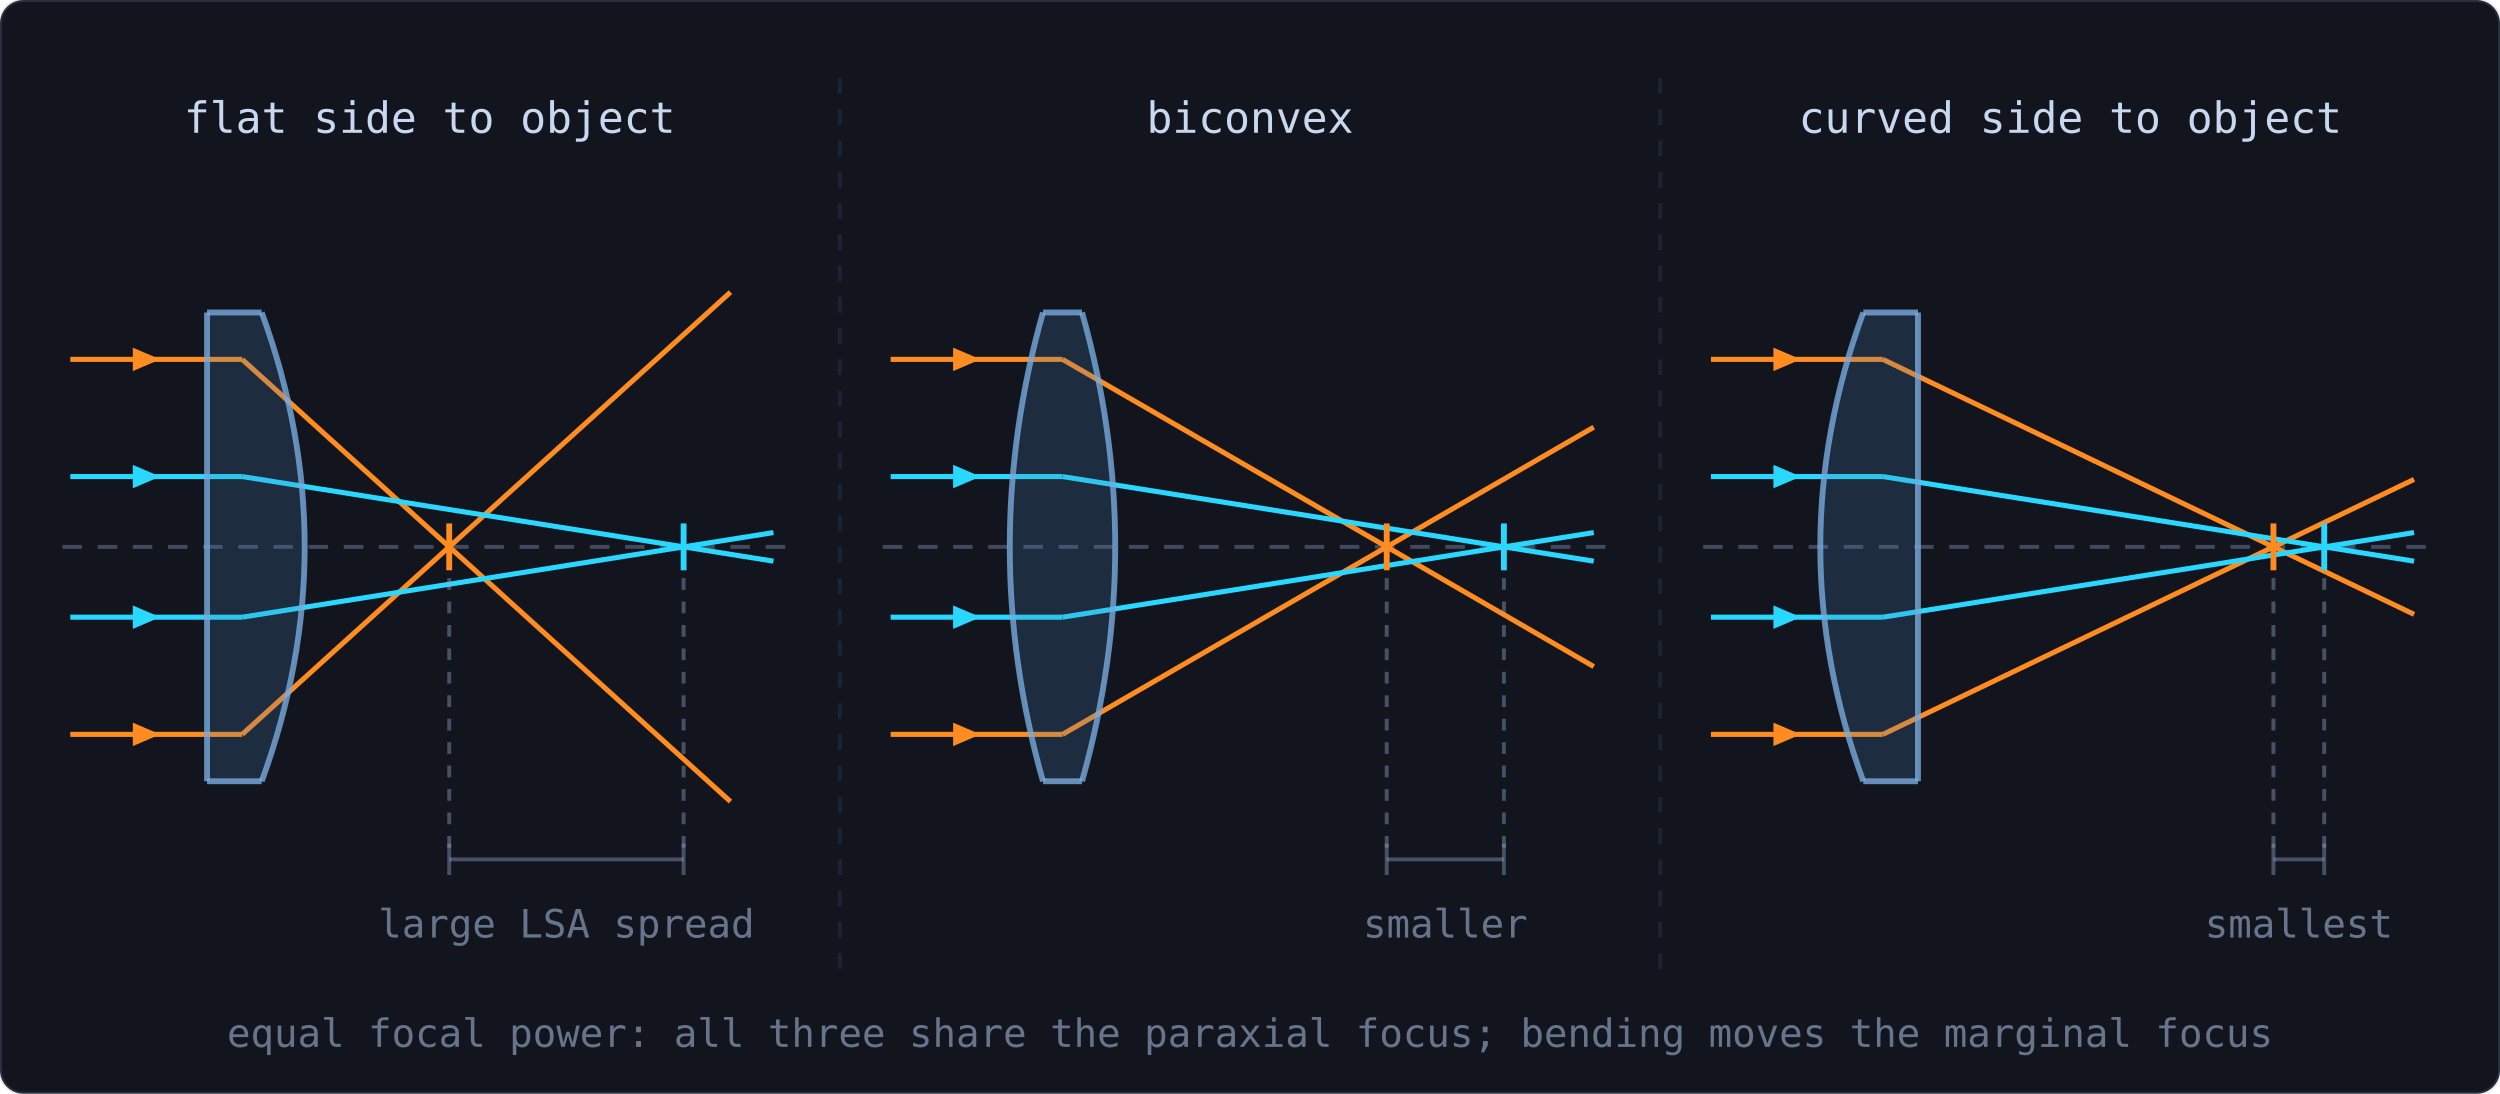
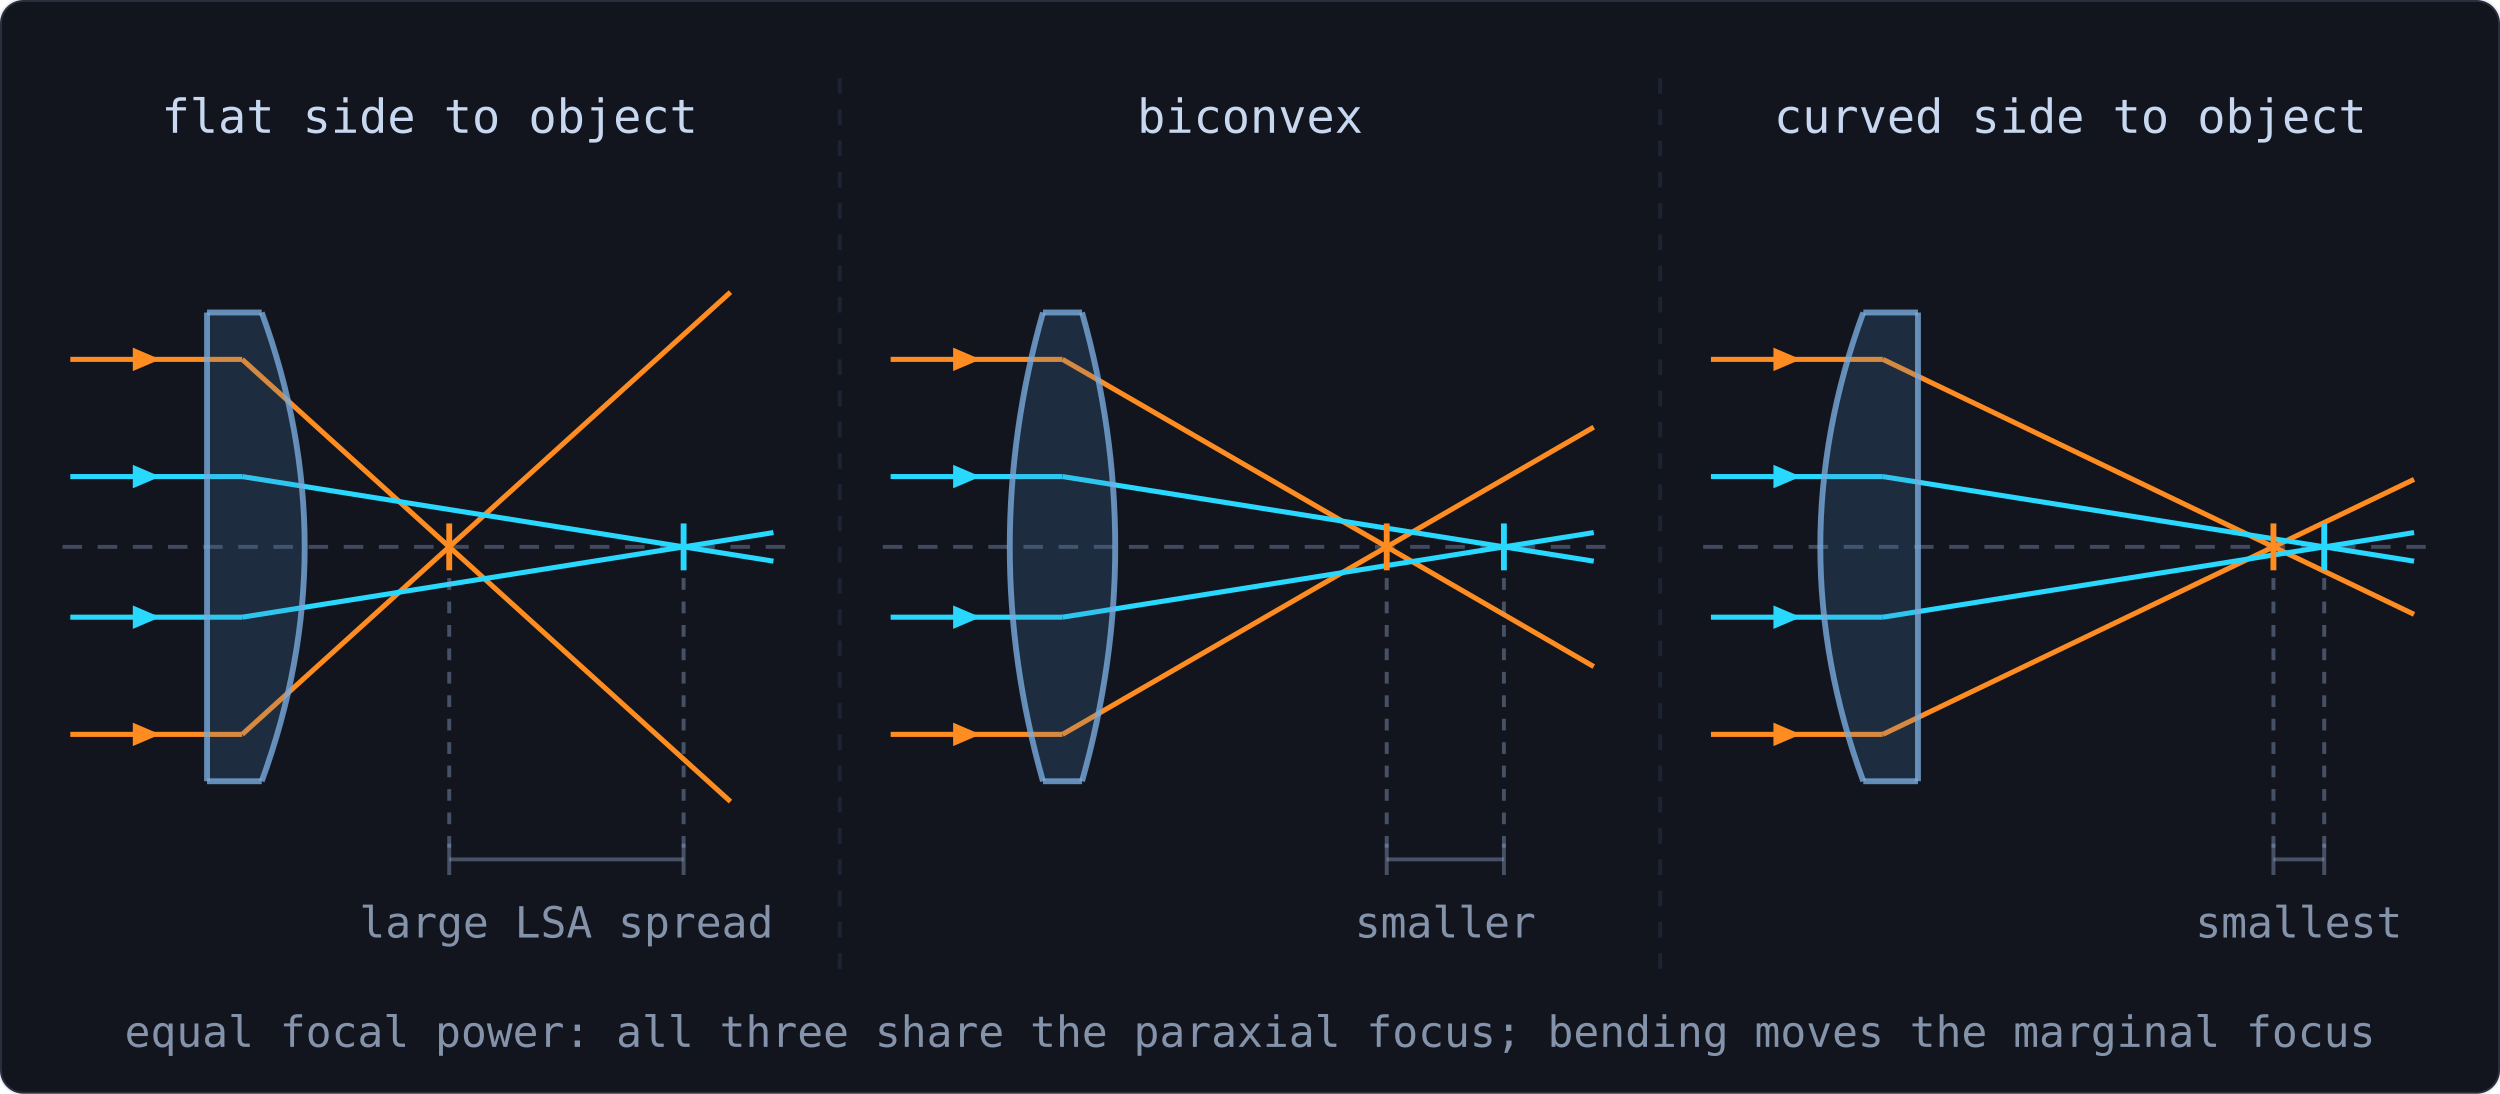
<svg xmlns="http://www.w3.org/2000/svg" viewBox="0 0 640 280" width="100%" height="auto" role="img" aria-label="Lens bending: equal power and shared paraxial focus, different marginal focus">
  <style>
    .sa-light { display: none; }
    @media (prefers-color-scheme: light) {
      .sa-dark { display: none; }
      .sa-light { display: inline; }
    }
  </style>
  <g class="sa-dark">
    <rect width="640" height="280" rx="6" fill="#12151e" />
    <rect width="640" height="280" rx="6" fill="none" stroke="rgba(150,170,210,0.18)" stroke-width="1" />
    <line x1="215" y1="20" x2="215" y2="252" stroke="rgba(80,100,140,0.18)" stroke-width="1" stroke-dasharray="4,4" />
    <line x1="425" y1="20" x2="425" y2="252" stroke="rgba(80,100,140,0.18)" stroke-width="1" stroke-dasharray="4,4" />
    <g>
-       <text x="110" y="34" text-anchor="middle" fill="#c8d8f0" font-family="'JetBrains Mono','SF Mono',monospace" font-size="11">flat side to object</text>
+       <text x="110" y="34" text-anchor="middle" fill="#c8d8f0" font-family="'JetBrains Mono','SF Mono',monospace" font-size="12">flat side to object</text>
      <line x1="16" y1="140" x2="202" y2="140" stroke="rgba(150,170,210,0.35)" stroke-width="1" stroke-dasharray="5,4" />
      <g stroke="#ff8c20" stroke-width="1.3">
        <line x1="18" y1="92" x2="62" y2="92" />
        <line x1="62" y1="92" x2="187" y2="205.208" />
      </g>
      <g stroke="#ff8c20" stroke-width="1.3">
        <line x1="18" y1="188" x2="62" y2="188" />
        <line x1="62" y1="188" x2="187" y2="74.792" />
      </g>
      <polygon points="34,89 41,92 34,95" fill="#ff8c20" />
      <polygon points="34,185 41,188 34,191" fill="#ff8c20" />
      <g stroke="#28d8ff" stroke-width="1.3">
        <line x1="18" y1="122" x2="62" y2="122" />
        <line x1="62" y1="122" x2="198" y2="143.664" />
      </g>
      <g stroke="#28d8ff" stroke-width="1.3">
        <line x1="18" y1="158" x2="62" y2="158" />
        <line x1="62" y1="158" x2="198" y2="136.336" />
      </g>
      <polygon points="34,119 41,122 34,125" fill="#28d8ff" />
      <polygon points="34,155 41,158 34,161" fill="#28d8ff" />
      <path d="M 53,80 L 53,200 L 67,200 Q 89,140 67,80 Z" fill="rgba(70,130,180,0.22)" />
      <path d="M 53,80 L 53,200" fill="none" stroke="rgba(120,170,220,0.80)" stroke-width="1.5" />
      <path d="M 67,80 Q 89,140 67,200" fill="none" stroke="rgba(120,170,220,0.80)" stroke-width="1.5" />
      <path d="M 53,80 L 67,80" fill="none" stroke="rgba(120,170,220,0.80)" stroke-width="1.5" />
      <path d="M 53,200 L 67,200" fill="none" stroke="rgba(120,170,220,0.80)" stroke-width="1.5" />
      <line x1="115" y1="134" x2="115" y2="146" stroke="#ff8c20" stroke-width="1.5" />
      <line x1="175" y1="134" x2="175" y2="146" stroke="#28d8ff" stroke-width="1.5" />
      <line x1="115" y1="148" x2="115" y2="220" stroke="rgba(150,170,210,0.4)" stroke-width="1" stroke-dasharray="3,3" />
      <line x1="175" y1="148" x2="175" y2="220" stroke="rgba(150,170,210,0.4)" stroke-width="1" stroke-dasharray="3,3" />
      <line x1="115" y1="220" x2="175" y2="220" stroke="rgba(150,170,210,0.4)" stroke-width="1" />
      <line x1="115" y1="216" x2="115" y2="224" stroke="rgba(150,170,210,0.4)" stroke-width="1" />
      <line x1="175" y1="216" x2="175" y2="224" stroke="rgba(150,170,210,0.4)" stroke-width="1" />
-       <text x="145" y="240" text-anchor="middle" fill="rgba(150,170,200,0.65)" font-family="'JetBrains Mono','SF Mono',monospace" font-size="10">large LSA spread</text>
-     </g>
-     <g>
-       <text x="320" y="34" text-anchor="middle" fill="#c8d8f0" font-family="'JetBrains Mono','SF Mono',monospace" font-size="11">biconvex</text>
+       <text x="145" y="240" text-anchor="middle" fill="rgba(160,178,205,0.8)" font-family="'JetBrains Mono','SF Mono',monospace" font-size="11">large LSA spread</text>
+     </g>
+     <g>
+       <text x="320" y="34" text-anchor="middle" fill="#c8d8f0" font-family="'JetBrains Mono','SF Mono',monospace" font-size="12">biconvex</text>
      <line x1="226" y1="140" x2="412" y2="140" stroke="rgba(150,170,210,0.35)" stroke-width="1" stroke-dasharray="5,4" />
      <g stroke="#ff8c20" stroke-width="1.3">
        <line x1="228" y1="92" x2="272" y2="92" />
        <line x1="272" y1="92" x2="408" y2="170.651" />
      </g>
      <g stroke="#ff8c20" stroke-width="1.3">
        <line x1="228" y1="188" x2="272" y2="188" />
        <line x1="272" y1="188" x2="408" y2="109.349" />
      </g>
      <polygon points="244,89 251,92 244,95" fill="#ff8c20" />
      <polygon points="244,185 251,188 244,191" fill="#ff8c20" />
      <g stroke="#28d8ff" stroke-width="1.3">
        <line x1="228" y1="122" x2="272" y2="122" />
        <line x1="272" y1="122" x2="408" y2="143.664" />
      </g>
      <g stroke="#28d8ff" stroke-width="1.3">
        <line x1="228" y1="158" x2="272" y2="158" />
        <line x1="272" y1="158" x2="408" y2="136.336" />
      </g>
      <polygon points="244,119 251,122 244,125" fill="#28d8ff" />
      <polygon points="244,155 251,158 244,161" fill="#28d8ff" />
      <path d="M 267,80 Q 250,140 267,200 L 277,200 Q 294,140 277,80 Z" fill="rgba(70,130,180,0.22)" />
      <path d="M 267,80 Q 250,140 267,200" fill="none" stroke="rgba(120,170,220,0.80)" stroke-width="1.5" />
      <path d="M 277,80 Q 294,140 277,200" fill="none" stroke="rgba(120,170,220,0.80)" stroke-width="1.5" />
      <path d="M 267,80 L 277,80" fill="none" stroke="rgba(120,170,220,0.80)" stroke-width="1.5" />
      <path d="M 267,200 L 277,200" fill="none" stroke="rgba(120,170,220,0.80)" stroke-width="1.5" />
      <line x1="355" y1="134" x2="355" y2="146" stroke="#ff8c20" stroke-width="1.5" />
      <line x1="385" y1="134" x2="385" y2="146" stroke="#28d8ff" stroke-width="1.5" />
      <line x1="355" y1="148" x2="355" y2="220" stroke="rgba(150,170,210,0.4)" stroke-width="1" stroke-dasharray="3,3" />
      <line x1="385" y1="148" x2="385" y2="220" stroke="rgba(150,170,210,0.4)" stroke-width="1" stroke-dasharray="3,3" />
      <line x1="355" y1="220" x2="385" y2="220" stroke="rgba(150,170,210,0.4)" stroke-width="1" />
      <line x1="355" y1="216" x2="355" y2="224" stroke="rgba(150,170,210,0.4)" stroke-width="1" />
      <line x1="385" y1="216" x2="385" y2="224" stroke="rgba(150,170,210,0.4)" stroke-width="1" />
-       <text x="370" y="240" text-anchor="middle" fill="rgba(150,170,200,0.65)" font-family="'JetBrains Mono','SF Mono',monospace" font-size="10">smaller</text>
-     </g>
-     <g>
-       <text x="530" y="34" text-anchor="middle" fill="#c8d8f0" font-family="'JetBrains Mono','SF Mono',monospace" font-size="11">curved side to object</text>
+       <text x="370" y="240" text-anchor="middle" fill="rgba(160,178,205,0.8)" font-family="'JetBrains Mono','SF Mono',monospace" font-size="11">smaller</text>
+     </g>
+     <g>
+       <text x="530" y="34" text-anchor="middle" fill="#c8d8f0" font-family="'JetBrains Mono','SF Mono',monospace" font-size="12">curved side to object</text>
      <line x1="436" y1="140" x2="622" y2="140" stroke="rgba(150,170,210,0.35)" stroke-width="1" stroke-dasharray="5,4" />
      <g stroke="#ff8c20" stroke-width="1.3">
        <line x1="438" y1="92" x2="482" y2="92" />
        <line x1="482" y1="92" x2="618" y2="157.28" />
      </g>
      <g stroke="#ff8c20" stroke-width="1.3">
        <line x1="438" y1="188" x2="482" y2="188" />
        <line x1="482" y1="188" x2="618" y2="122.72" />
      </g>
      <polygon points="454,89 461,92 454,95" fill="#ff8c20" />
      <polygon points="454,185 461,188 454,191" fill="#ff8c20" />
      <g stroke="#28d8ff" stroke-width="1.3">
        <line x1="438" y1="122" x2="482" y2="122" />
        <line x1="482" y1="122" x2="618" y2="143.664" />
      </g>
      <g stroke="#28d8ff" stroke-width="1.3">
        <line x1="438" y1="158" x2="482" y2="158" />
        <line x1="482" y1="158" x2="618" y2="136.336" />
      </g>
      <polygon points="454,119 461,122 454,125" fill="#28d8ff" />
      <polygon points="454,155 461,158 454,161" fill="#28d8ff" />
      <path d="M 477,80 Q 455,140 477,200 L 491,200 L 491,80 Z" fill="rgba(70,130,180,0.22)" />
      <path d="M 477,80 Q 455,140 477,200" fill="none" stroke="rgba(120,170,220,0.80)" stroke-width="1.5" />
      <path d="M 491,80 L 491,200" fill="none" stroke="rgba(120,170,220,0.80)" stroke-width="1.5" />
      <path d="M 477,80 L 491,80" fill="none" stroke="rgba(120,170,220,0.80)" stroke-width="1.5" />
      <path d="M 477,200 L 491,200" fill="none" stroke="rgba(120,170,220,0.80)" stroke-width="1.5" />
      <line x1="582" y1="134" x2="582" y2="146" stroke="#ff8c20" stroke-width="1.5" />
      <line x1="595" y1="134" x2="595" y2="146" stroke="#28d8ff" stroke-width="1.5" />
      <line x1="582" y1="148" x2="582" y2="220" stroke="rgba(150,170,210,0.4)" stroke-width="1" stroke-dasharray="3,3" />
      <line x1="595" y1="148" x2="595" y2="220" stroke="rgba(150,170,210,0.4)" stroke-width="1" stroke-dasharray="3,3" />
      <line x1="582" y1="220" x2="595" y2="220" stroke="rgba(150,170,210,0.4)" stroke-width="1" />
      <line x1="582" y1="216" x2="582" y2="224" stroke="rgba(150,170,210,0.4)" stroke-width="1" />
      <line x1="595" y1="216" x2="595" y2="224" stroke="rgba(150,170,210,0.4)" stroke-width="1" />
-       <text x="588.5" y="240" text-anchor="middle" fill="rgba(150,170,200,0.65)" font-family="'JetBrains Mono','SF Mono',monospace" font-size="10">smallest</text>
-     </g>
-     <text x="320" y="268" text-anchor="middle" fill="rgba(150,170,200,0.65)" font-family="'JetBrains Mono','SF Mono',monospace" font-size="10">equal focal power: all three share the paraxial focus; bending moves the marginal focus</text>
+       <text x="588.5" y="240" text-anchor="middle" fill="rgba(160,178,205,0.8)" font-family="'JetBrains Mono','SF Mono',monospace" font-size="11">smallest</text>
+     </g>
+     <text x="320" y="268" text-anchor="middle" fill="rgba(160,178,205,0.8)" font-family="'JetBrains Mono','SF Mono',monospace" font-size="11">equal focal power: all three share the paraxial focus; bending moves the marginal focus</text>
  </g>
  <g class="sa-light">
    <rect width="640" height="280" rx="6" fill="#eff2f8" />
    <rect width="640" height="280" rx="6" fill="none" stroke="rgba(60,80,120,0.18)" stroke-width="1" />
    <line x1="215" y1="20" x2="215" y2="252" stroke="rgba(120,140,180,0.18)" stroke-width="1" stroke-dasharray="4,4" />
    <line x1="425" y1="20" x2="425" y2="252" stroke="rgba(120,140,180,0.18)" stroke-width="1" stroke-dasharray="4,4" />
    <g>
-       <text x="110" y="34" text-anchor="middle" fill="#1a2540" font-family="'JetBrains Mono','SF Mono',monospace" font-size="11">flat side to object</text>
+       <text x="110" y="34" text-anchor="middle" fill="#1a2540" font-family="'JetBrains Mono','SF Mono',monospace" font-size="12">flat side to object</text>
      <line x1="16" y1="140" x2="202" y2="140" stroke="rgba(60,80,120,0.32)" stroke-width="1" stroke-dasharray="5,4" />
      <g stroke="#c05000" stroke-width="1.3">
        <line x1="18" y1="92" x2="62" y2="92" />
        <line x1="62" y1="92" x2="187" y2="205.208" />
      </g>
      <g stroke="#c05000" stroke-width="1.3">
        <line x1="18" y1="188" x2="62" y2="188" />
        <line x1="62" y1="188" x2="187" y2="74.792" />
      </g>
      <polygon points="34,89 41,92 34,95" fill="#c05000" />
      <polygon points="34,185 41,188 34,191" fill="#c05000" />
      <g stroke="#006878" stroke-width="1.3">
        <line x1="18" y1="122" x2="62" y2="122" />
        <line x1="62" y1="122" x2="198" y2="143.664" />
      </g>
      <g stroke="#006878" stroke-width="1.3">
        <line x1="18" y1="158" x2="62" y2="158" />
        <line x1="62" y1="158" x2="198" y2="136.336" />
      </g>
      <polygon points="34,119 41,122 34,125" fill="#006878" />
      <polygon points="34,155 41,158 34,161" fill="#006878" />
      <path d="M 53,80 L 53,200 L 67,200 Q 89,140 67,80 Z" fill="rgba(30,80,160,0.10)" />
      <path d="M 53,80 L 53,200" fill="none" stroke="rgba(30,80,160,0.65)" stroke-width="1.5" />
      <path d="M 67,80 Q 89,140 67,200" fill="none" stroke="rgba(30,80,160,0.65)" stroke-width="1.5" />
      <path d="M 53,80 L 67,80" fill="none" stroke="rgba(30,80,160,0.65)" stroke-width="1.5" />
      <path d="M 53,200 L 67,200" fill="none" stroke="rgba(30,80,160,0.65)" stroke-width="1.5" />
      <line x1="115" y1="134" x2="115" y2="146" stroke="#c05000" stroke-width="1.5" />
      <line x1="175" y1="134" x2="175" y2="146" stroke="#006878" stroke-width="1.5" />
      <line x1="115" y1="148" x2="115" y2="220" stroke="rgba(60,80,120,0.35)" stroke-width="1" stroke-dasharray="3,3" />
      <line x1="175" y1="148" x2="175" y2="220" stroke="rgba(60,80,120,0.35)" stroke-width="1" stroke-dasharray="3,3" />
      <line x1="115" y1="220" x2="175" y2="220" stroke="rgba(60,80,120,0.35)" stroke-width="1" />
      <line x1="115" y1="216" x2="115" y2="224" stroke="rgba(60,80,120,0.35)" stroke-width="1" />
      <line x1="175" y1="216" x2="175" y2="224" stroke="rgba(60,80,120,0.35)" stroke-width="1" />
-       <text x="145" y="240" text-anchor="middle" fill="rgba(60,80,120,0.60)" font-family="'JetBrains Mono','SF Mono',monospace" font-size="10">large LSA spread</text>
-     </g>
-     <g>
-       <text x="320" y="34" text-anchor="middle" fill="#1a2540" font-family="'JetBrains Mono','SF Mono',monospace" font-size="11">biconvex</text>
+       <text x="145" y="240" text-anchor="middle" fill="rgba(55,72,105,0.85)" font-family="'JetBrains Mono','SF Mono',monospace" font-size="11">large LSA spread</text>
+     </g>
+     <g>
+       <text x="320" y="34" text-anchor="middle" fill="#1a2540" font-family="'JetBrains Mono','SF Mono',monospace" font-size="12">biconvex</text>
      <line x1="226" y1="140" x2="412" y2="140" stroke="rgba(60,80,120,0.32)" stroke-width="1" stroke-dasharray="5,4" />
      <g stroke="#c05000" stroke-width="1.3">
        <line x1="228" y1="92" x2="272" y2="92" />
        <line x1="272" y1="92" x2="408" y2="170.651" />
      </g>
      <g stroke="#c05000" stroke-width="1.3">
        <line x1="228" y1="188" x2="272" y2="188" />
        <line x1="272" y1="188" x2="408" y2="109.349" />
      </g>
      <polygon points="244,89 251,92 244,95" fill="#c05000" />
      <polygon points="244,185 251,188 244,191" fill="#c05000" />
      <g stroke="#006878" stroke-width="1.3">
        <line x1="228" y1="122" x2="272" y2="122" />
        <line x1="272" y1="122" x2="408" y2="143.664" />
      </g>
      <g stroke="#006878" stroke-width="1.3">
        <line x1="228" y1="158" x2="272" y2="158" />
        <line x1="272" y1="158" x2="408" y2="136.336" />
      </g>
      <polygon points="244,119 251,122 244,125" fill="#006878" />
      <polygon points="244,155 251,158 244,161" fill="#006878" />
      <path d="M 267,80 Q 250,140 267,200 L 277,200 Q 294,140 277,80 Z" fill="rgba(30,80,160,0.10)" />
      <path d="M 267,80 Q 250,140 267,200" fill="none" stroke="rgba(30,80,160,0.65)" stroke-width="1.5" />
      <path d="M 277,80 Q 294,140 277,200" fill="none" stroke="rgba(30,80,160,0.65)" stroke-width="1.5" />
      <path d="M 267,80 L 277,80" fill="none" stroke="rgba(30,80,160,0.65)" stroke-width="1.5" />
      <path d="M 267,200 L 277,200" fill="none" stroke="rgba(30,80,160,0.65)" stroke-width="1.5" />
      <line x1="355" y1="134" x2="355" y2="146" stroke="#c05000" stroke-width="1.5" />
      <line x1="385" y1="134" x2="385" y2="146" stroke="#006878" stroke-width="1.5" />
      <line x1="355" y1="148" x2="355" y2="220" stroke="rgba(60,80,120,0.35)" stroke-width="1" stroke-dasharray="3,3" />
      <line x1="385" y1="148" x2="385" y2="220" stroke="rgba(60,80,120,0.35)" stroke-width="1" stroke-dasharray="3,3" />
      <line x1="355" y1="220" x2="385" y2="220" stroke="rgba(60,80,120,0.35)" stroke-width="1" />
      <line x1="355" y1="216" x2="355" y2="224" stroke="rgba(60,80,120,0.35)" stroke-width="1" />
      <line x1="385" y1="216" x2="385" y2="224" stroke="rgba(60,80,120,0.35)" stroke-width="1" />
-       <text x="370" y="240" text-anchor="middle" fill="rgba(60,80,120,0.60)" font-family="'JetBrains Mono','SF Mono',monospace" font-size="10">smaller</text>
-     </g>
-     <g>
-       <text x="530" y="34" text-anchor="middle" fill="#1a2540" font-family="'JetBrains Mono','SF Mono',monospace" font-size="11">curved side to object</text>
+       <text x="370" y="240" text-anchor="middle" fill="rgba(55,72,105,0.85)" font-family="'JetBrains Mono','SF Mono',monospace" font-size="11">smaller</text>
+     </g>
+     <g>
+       <text x="530" y="34" text-anchor="middle" fill="#1a2540" font-family="'JetBrains Mono','SF Mono',monospace" font-size="12">curved side to object</text>
      <line x1="436" y1="140" x2="622" y2="140" stroke="rgba(60,80,120,0.32)" stroke-width="1" stroke-dasharray="5,4" />
      <g stroke="#c05000" stroke-width="1.3">
        <line x1="438" y1="92" x2="482" y2="92" />
        <line x1="482" y1="92" x2="618" y2="157.28" />
      </g>
      <g stroke="#c05000" stroke-width="1.3">
        <line x1="438" y1="188" x2="482" y2="188" />
        <line x1="482" y1="188" x2="618" y2="122.72" />
      </g>
      <polygon points="454,89 461,92 454,95" fill="#c05000" />
      <polygon points="454,185 461,188 454,191" fill="#c05000" />
      <g stroke="#006878" stroke-width="1.3">
        <line x1="438" y1="122" x2="482" y2="122" />
        <line x1="482" y1="122" x2="618" y2="143.664" />
      </g>
      <g stroke="#006878" stroke-width="1.3">
        <line x1="438" y1="158" x2="482" y2="158" />
        <line x1="482" y1="158" x2="618" y2="136.336" />
      </g>
      <polygon points="454,119 461,122 454,125" fill="#006878" />
      <polygon points="454,155 461,158 454,161" fill="#006878" />
      <path d="M 477,80 Q 455,140 477,200 L 491,200 L 491,80 Z" fill="rgba(30,80,160,0.10)" />
      <path d="M 477,80 Q 455,140 477,200" fill="none" stroke="rgba(30,80,160,0.65)" stroke-width="1.5" />
      <path d="M 491,80 L 491,200" fill="none" stroke="rgba(30,80,160,0.65)" stroke-width="1.5" />
      <path d="M 477,80 L 491,80" fill="none" stroke="rgba(30,80,160,0.65)" stroke-width="1.5" />
      <path d="M 477,200 L 491,200" fill="none" stroke="rgba(30,80,160,0.65)" stroke-width="1.5" />
      <line x1="582" y1="134" x2="582" y2="146" stroke="#c05000" stroke-width="1.5" />
      <line x1="595" y1="134" x2="595" y2="146" stroke="#006878" stroke-width="1.5" />
      <line x1="582" y1="148" x2="582" y2="220" stroke="rgba(60,80,120,0.35)" stroke-width="1" stroke-dasharray="3,3" />
      <line x1="595" y1="148" x2="595" y2="220" stroke="rgba(60,80,120,0.35)" stroke-width="1" stroke-dasharray="3,3" />
      <line x1="582" y1="220" x2="595" y2="220" stroke="rgba(60,80,120,0.35)" stroke-width="1" />
      <line x1="582" y1="216" x2="582" y2="224" stroke="rgba(60,80,120,0.35)" stroke-width="1" />
      <line x1="595" y1="216" x2="595" y2="224" stroke="rgba(60,80,120,0.35)" stroke-width="1" />
-       <text x="588.5" y="240" text-anchor="middle" fill="rgba(60,80,120,0.60)" font-family="'JetBrains Mono','SF Mono',monospace" font-size="10">smallest</text>
-     </g>
-     <text x="320" y="268" text-anchor="middle" fill="rgba(60,80,120,0.60)" font-family="'JetBrains Mono','SF Mono',monospace" font-size="10">equal focal power: all three share the paraxial focus; bending moves the marginal focus</text>
+       <text x="588.5" y="240" text-anchor="middle" fill="rgba(55,72,105,0.85)" font-family="'JetBrains Mono','SF Mono',monospace" font-size="11">smallest</text>
+     </g>
+     <text x="320" y="268" text-anchor="middle" fill="rgba(55,72,105,0.85)" font-family="'JetBrains Mono','SF Mono',monospace" font-size="11">equal focal power: all three share the paraxial focus; bending moves the marginal focus</text>
  </g>
</svg>
